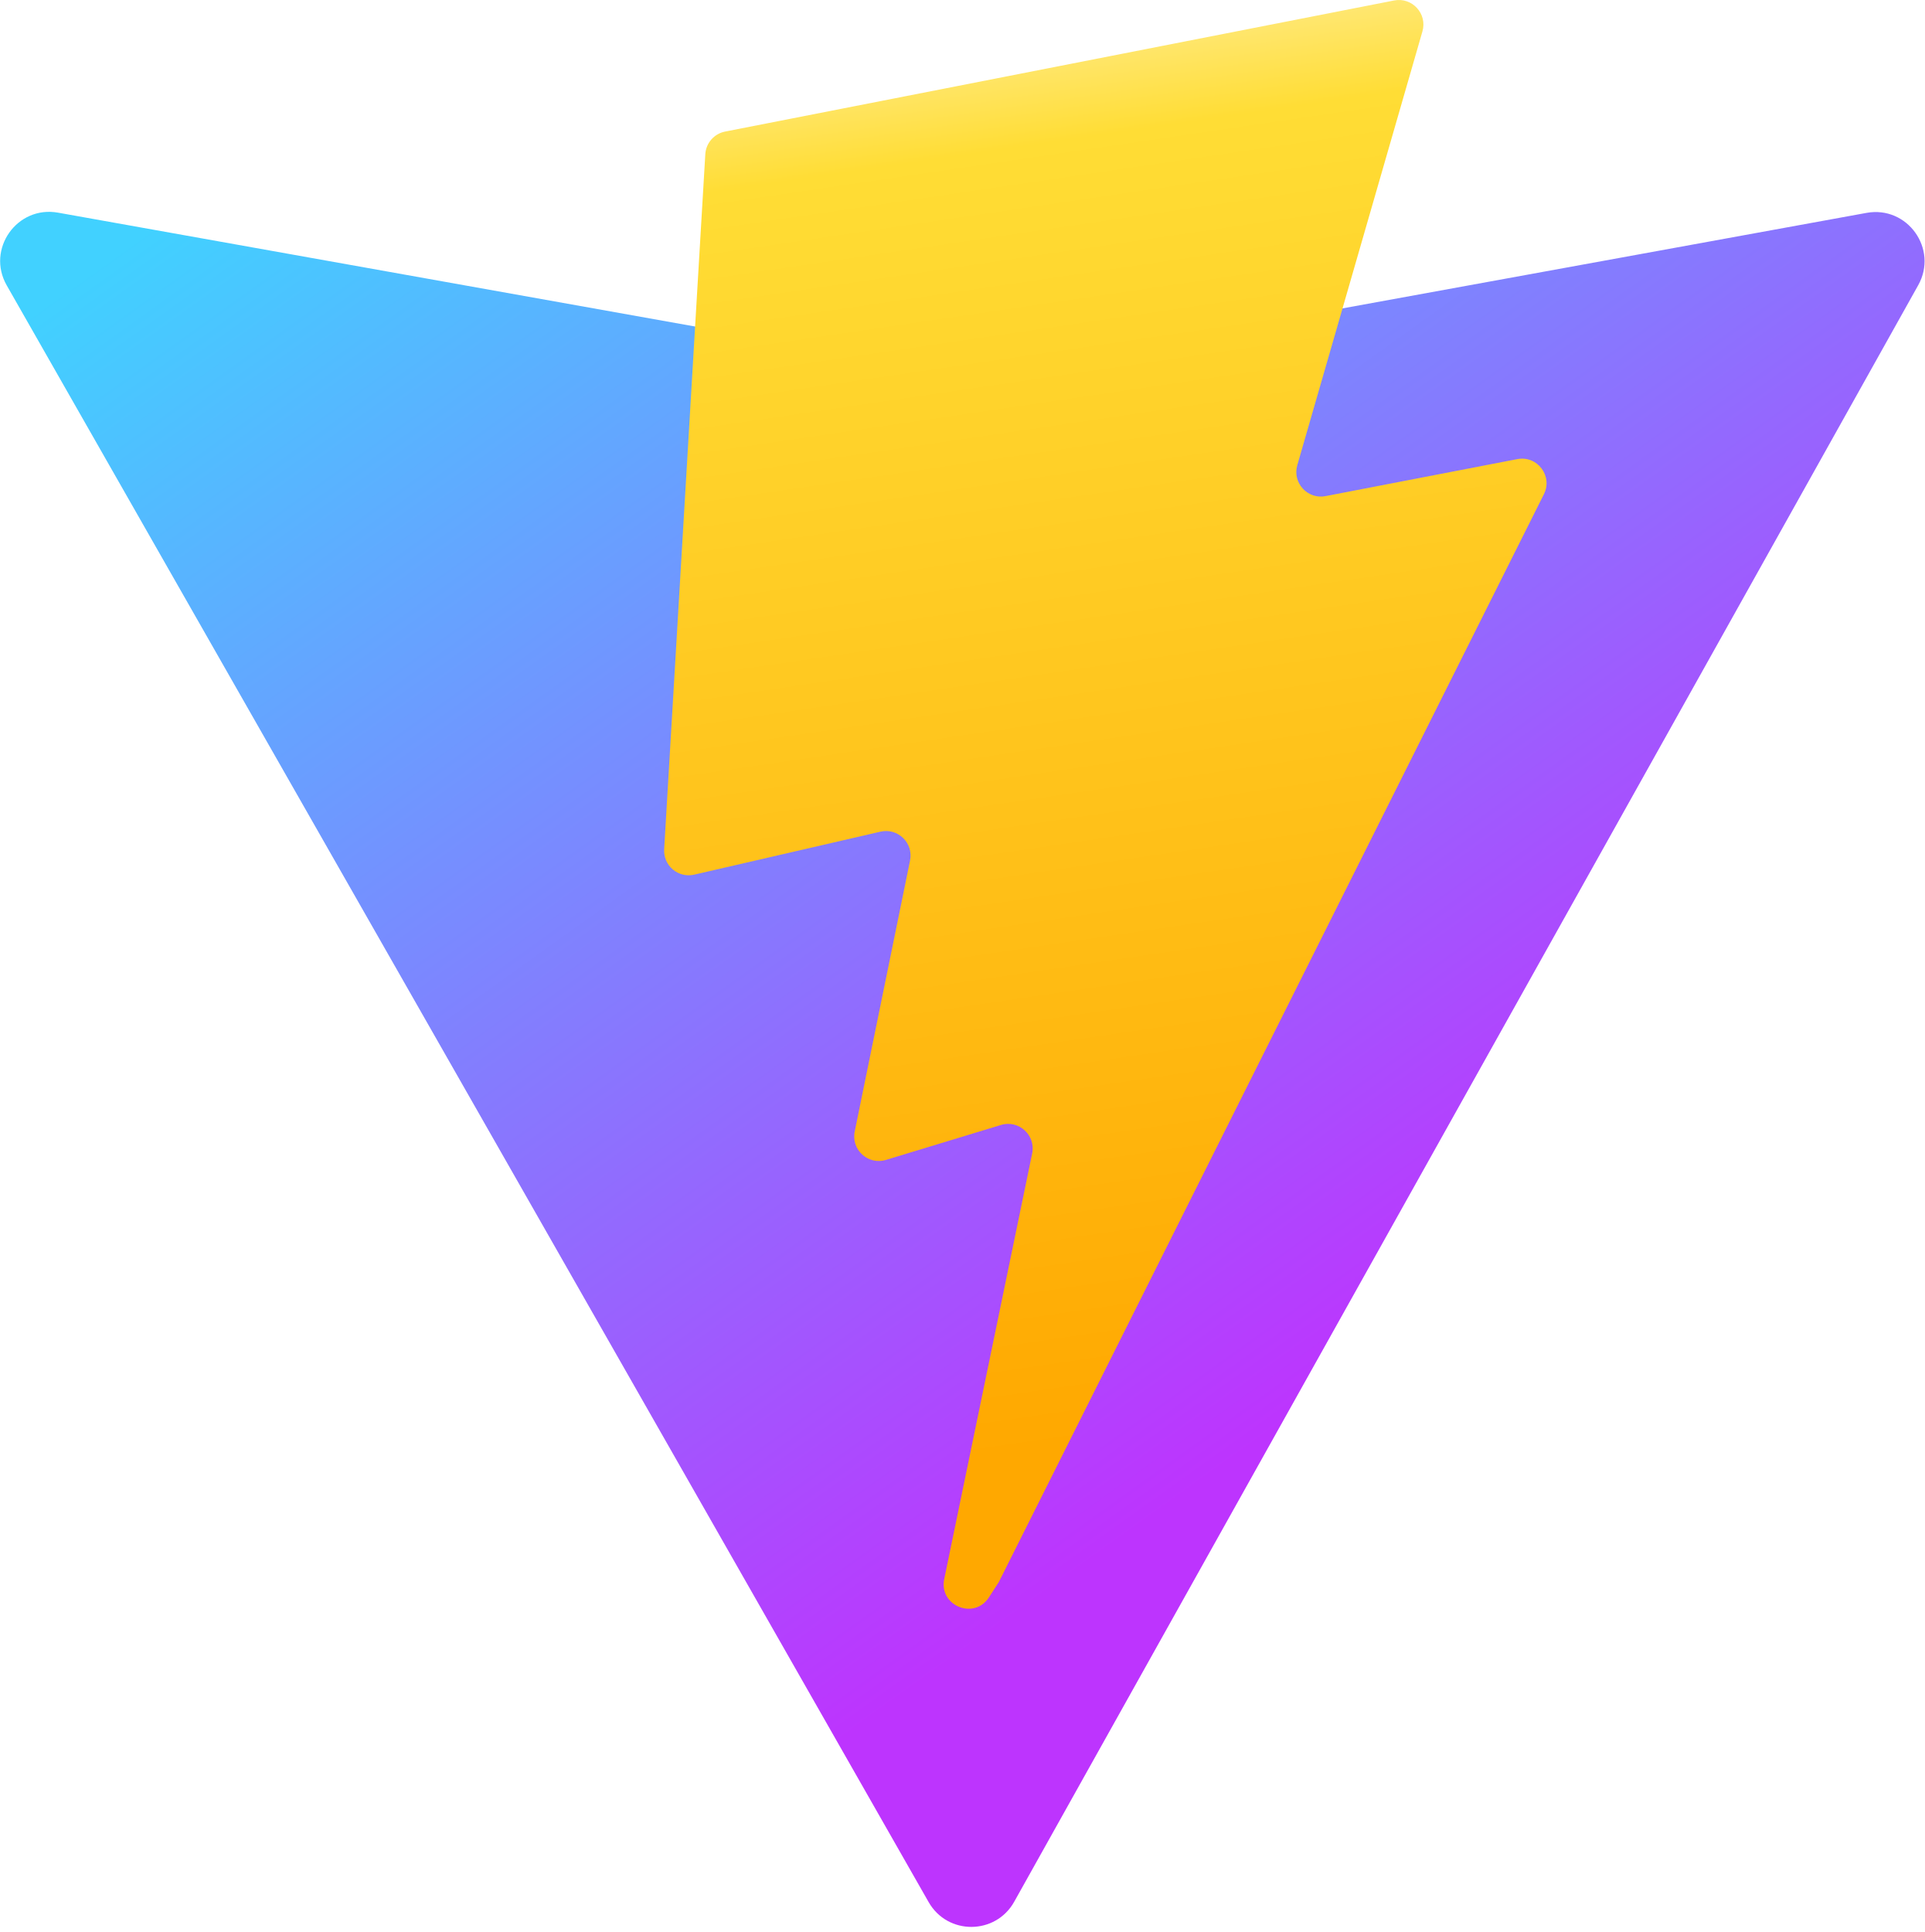
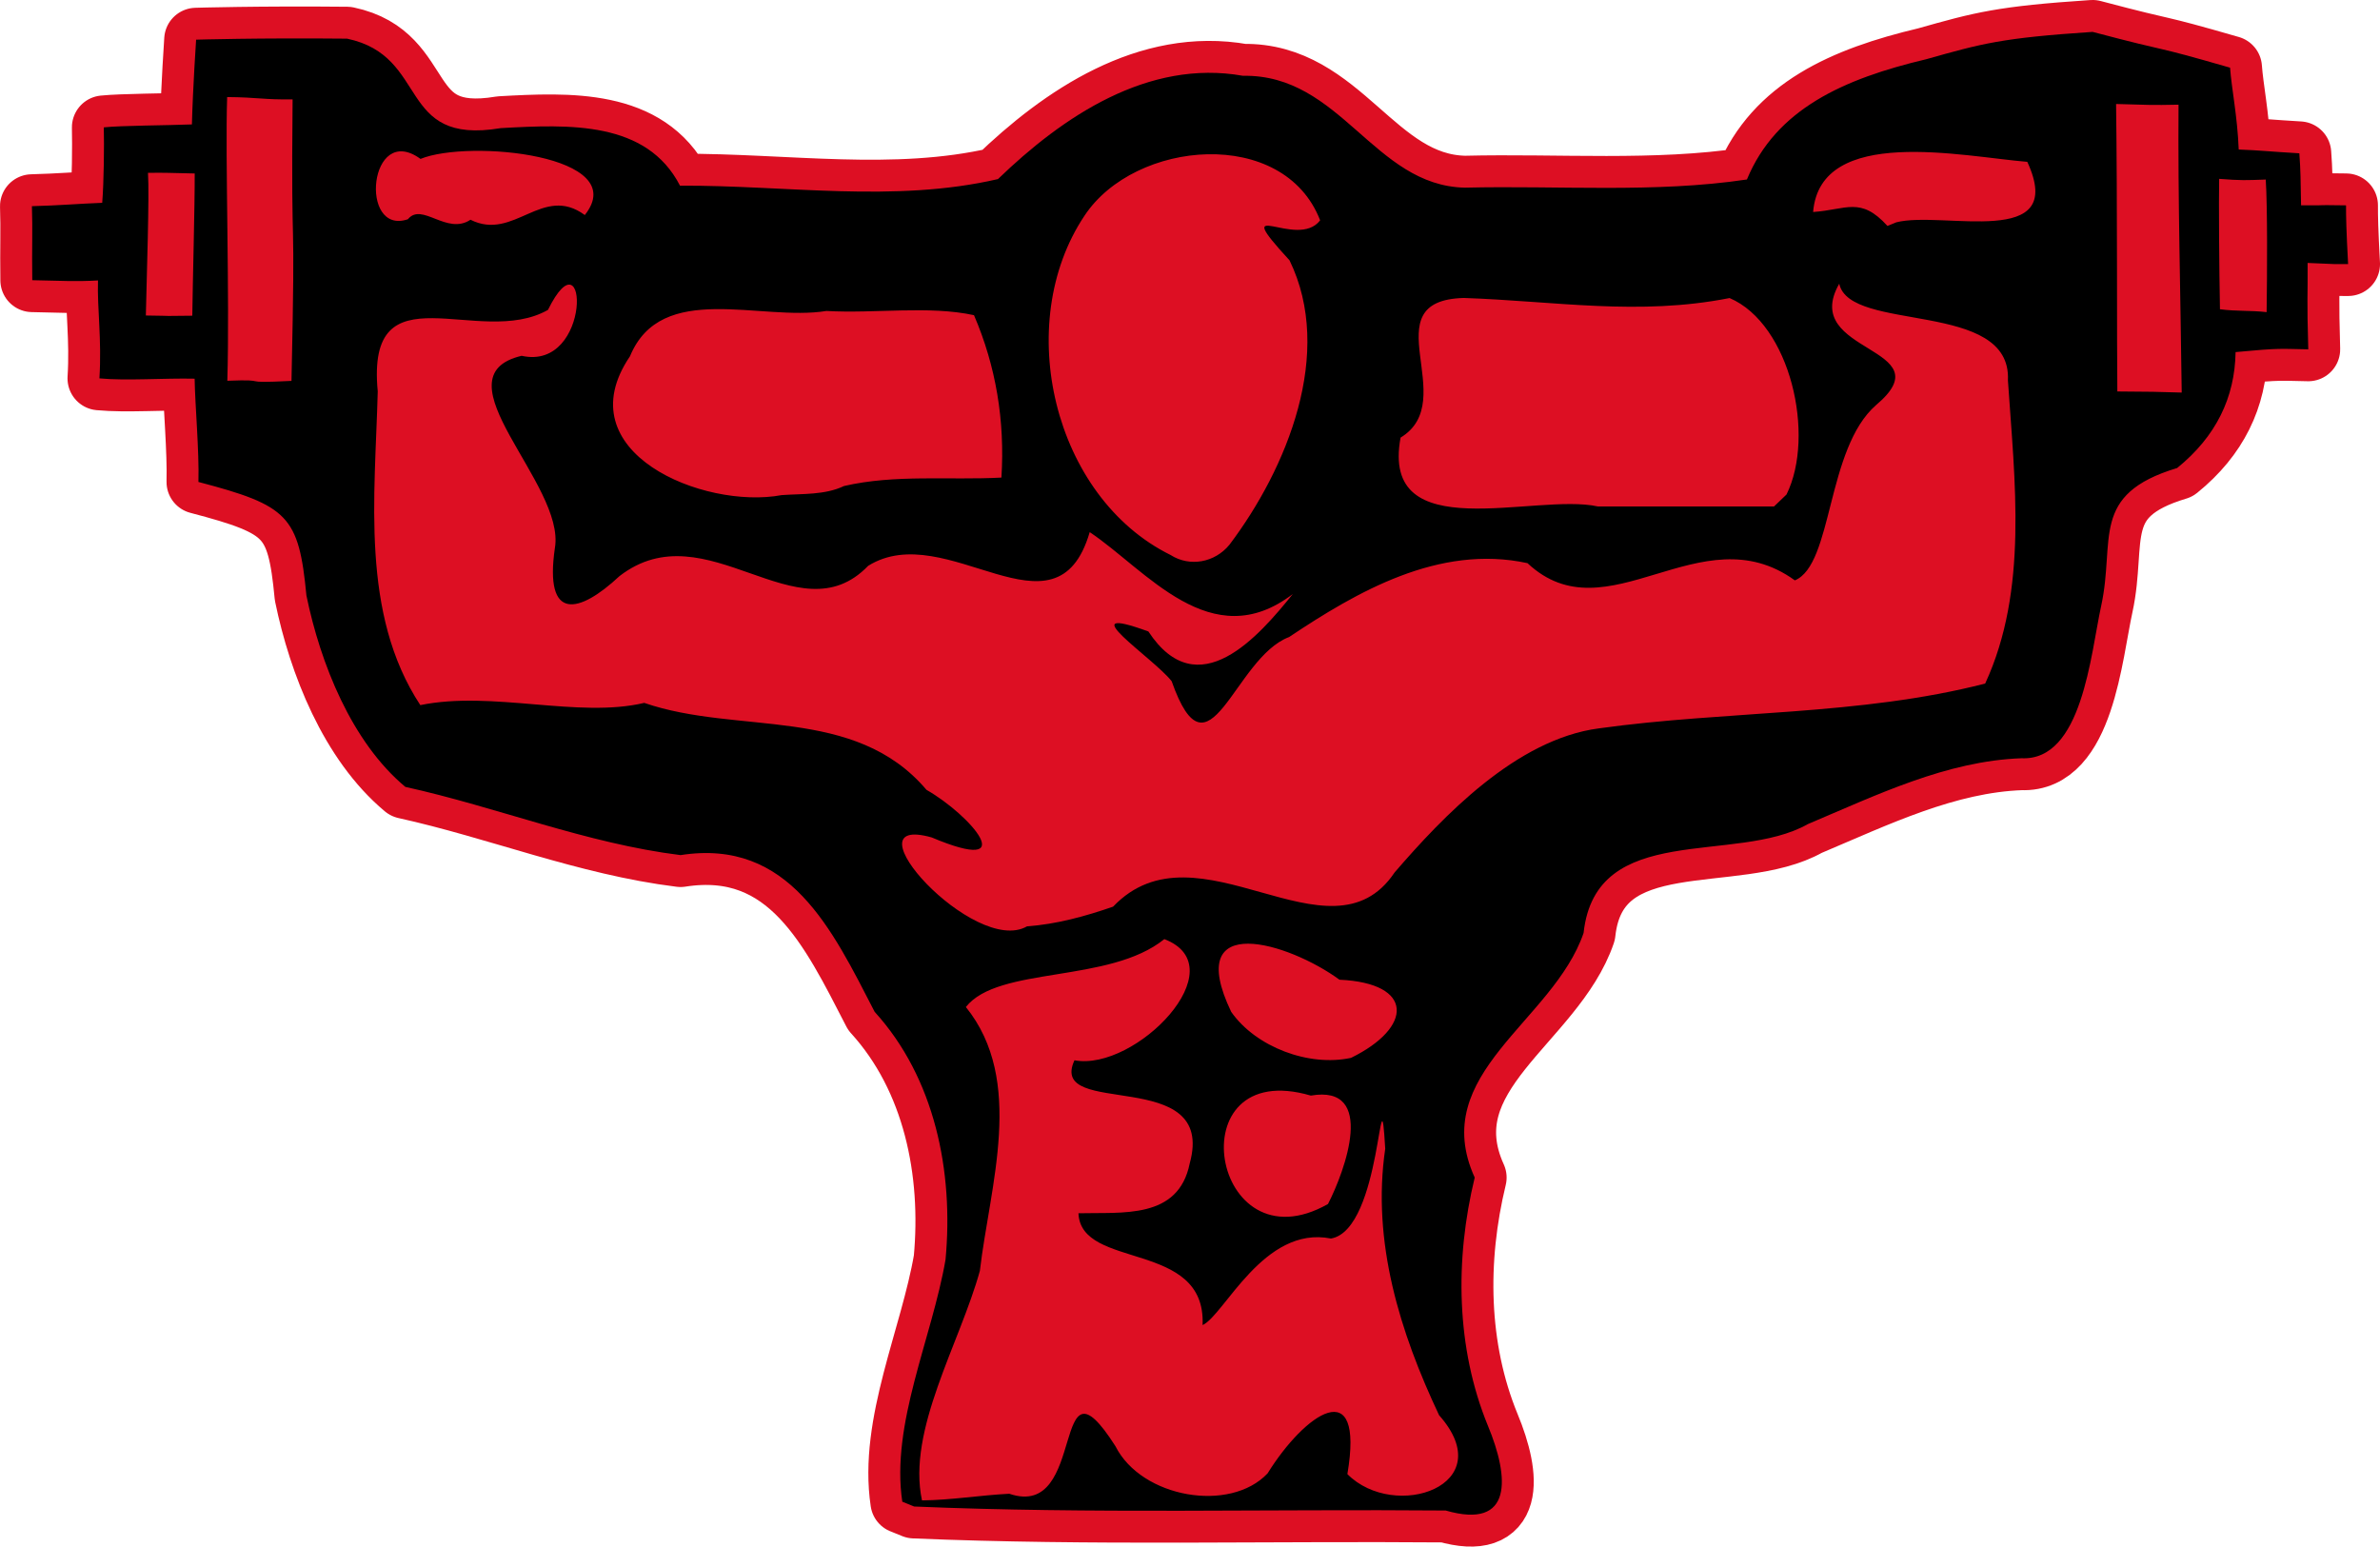
- <svg xmlns="http://www.w3.org/2000/svg" aria-hidden="true" role="img" class="iconify iconify--logos" width="31.88" height="32" preserveAspectRatio="xMidYMid meet" viewBox="0 0 256 257">
-   <defs>
-     <linearGradient id="IconifyId1813088fe1fbc01fb466" x1="-.828%" x2="57.636%" y1="7.652%" y2="78.411%">
-       <stop offset="0%" stop-color="#41D1FF" />
-       <stop offset="100%" stop-color="#BD34FE" />
-     </linearGradient>
-     <linearGradient id="IconifyId1813088fe1fbc01fb467" x1="43.376%" x2="50.316%" y1="2.242%" y2="89.03%">
-       <stop offset="0%" stop-color="#FFEA83" />
-       <stop offset="8.333%" stop-color="#FFDD35" />
-       <stop offset="100%" stop-color="#FFA800" />
-     </linearGradient>
-   </defs>
-   <path fill="url(#IconifyId1813088fe1fbc01fb466)" d="M255.153 37.938L134.897 252.976c-2.483 4.44-8.862 4.466-11.382.048L.875 37.958c-2.746-4.814 1.371-10.646 6.827-9.67l120.385 21.517a6.537 6.537 0 0 0 2.322-.004l117.867-21.483c5.438-.991 9.574 4.796 6.877 9.62Z" />
-   <path fill="url(#IconifyId1813088fe1fbc01fb467)" d="M185.432.063L96.44 17.501a3.268 3.268 0 0 0-2.634 3.014l-5.474 92.456a3.268 3.268 0 0 0 3.997 3.378l24.777-5.718c2.318-.535 4.413 1.507 3.936 3.838l-7.361 36.047c-.495 2.426 1.782 4.5 4.151 3.78l15.304-4.649c2.372-.72 4.652 1.36 4.15 3.788l-11.698 56.621c-.732 3.542 3.979 5.473 5.943 2.437l1.313-2.028l72.516-144.72c1.215-2.423-.88-5.186-3.54-4.672l-25.505 4.922c-2.396.462-4.435-1.77-3.759-4.114l16.646-57.705c.677-2.35-1.37-4.583-3.769-4.113Z" />
+ <svg xmlns="http://www.w3.org/2000/svg" width="141.73mm" height="92.111mm" viewBox="0 0 141.73 92.111" version="1.1" id="svg1" xml:space="preserve">
+   <defs id="defs1" />
+   <g id="layer1" transform="translate(-31.18641,-99.42704)">
+     <path style="fill:#dd0f23;fill-opacity:1;fill-rule:nonzero;stroke:#dd0f23;stroke-width:3.8;stroke-linejoin:round;stroke-dasharray:none;stroke-opacity:1;paint-order:markers fill stroke" d="m 84.919,188.856 c -0.695,-4.622 1.767,-9.733 2.575,-14.425 0.488,-5.232 -0.637,-10.808 -4.221,-14.748 -2.522,-4.882 -5.068,-10.35 -11.559,-9.334 -5.618,-0.695 -10.882,-2.848 -16.389,-4.062 -3.208,-2.678 -5.062,-7.364 -5.891,-11.398 -0.454,-4.738 -1.091,-5.36 -6.431,-6.761 0.051,-1.853 -0.203,-4.576 -0.226,-6.15 -1.805,-0.041 -4.086,0.133 -5.67,-0.018 0.146,-2.354 -0.137,-4.121 -0.085,-5.832 -1.245,0.075 -2.355,0.018 -3.914,-0.015 -0.028,-1.969 0.029,-2.971 -0.021,-4.408 1.617,-0.041 2.783,-0.147 4.186,-0.2 0.102,-1.264 0.12,-3.408 0.095,-4.494 1.09,-0.111 3.691,-0.114 5.247,-0.175 0.057,-2.199 0.25,-5.046 0.25,-5.046 0,0 3.727,-0.114 8.991,-0.061 4.954,1.041 2.919,6.374 9.149,5.328 4.094,-0.229 8.687,-0.433 10.677,3.427 6.305,-0.033 12.76,1.04 18.934,-0.393 3.846,-3.715 8.936,-7.159 14.591,-6.15 5.831,-0.106 7.787,6.546 13.212,6.661 5.579,-0.135 11.321,0.334 16.797,-0.487 1.736,-4.196 5.755,-5.994 10.678,-7.161 3.341,-0.941 4.481,-1.267 9.908,-1.628 5.109,1.352 3.181,0.687 8.186,2.131 0.087,1.233 0.437,2.88 0.515,4.874 1.344,0.051 1.77,0.119 3.61,0.225 0.078,1.062 0.074,1.516 0.103,3.098 2.338,0.007 0.211,-0.03 2.678,0.002 -0.003,0.65 0.014,1.48 0.123,3.497 -0.893,-3.9e-4 -0.552,0.021 -2.411,-0.068 0.016,2.035 -0.054,1.971 0.039,5.145 -1.655,-0.026 -1.62,-0.093 -4.328,0.164 -0.044,2.701 -1.159,5.023 -3.481,6.904 -5.236,1.576 -3.666,4.286 -4.523,8.207 -0.636,2.909 -1.132,9.24 -4.741,9.076 -4.463,0.157 -8.641,2.196 -12.728,3.922 -4.3,2.443 -12.625,-0.226 -13.354,6.482 -1.812,5.296 -9.299,8.366 -6.484,14.566 -1.187,4.896 -1.115,10.144 0.788,14.784 1.273,3.064 1.522,6.209 -2.516,5.044 -10.55,-0.091 -21.115,0.207 -31.653,-0.238 l -0.706,-0.287 z" id="path2" />
+     <path style="display:inline;fill:#000000" d="m 84.919,188.856 c -0.695,-4.622 1.767,-9.733 2.575,-14.425 0.488,-5.232 -0.637,-10.808 -4.221,-14.748 -2.522,-4.882 -5.068,-10.35 -11.559,-9.334 -5.618,-0.695 -10.882,-2.848 -16.389,-4.062 -3.208,-2.678 -5.062,-7.364 -5.891,-11.398 -0.454,-4.738 -1.091,-5.36 -6.431,-6.761 0.051,-1.853 -0.203,-4.576 -0.226,-6.15 -1.805,-0.041 -4.086,0.133 -5.67,-0.018 0.146,-2.354 -0.137,-4.121 -0.085,-5.832 -1.245,0.075 -2.355,0.018 -3.914,-0.015 -0.028,-1.969 0.029,-2.971 -0.021,-4.408 1.617,-0.041 2.783,-0.147 4.186,-0.2 0.102,-1.264 0.12,-3.408 0.095,-4.494 1.09,-0.111 3.691,-0.114 5.247,-0.175 0.057,-2.199 0.25,-5.046 0.25,-5.046 0,0 3.727,-0.114 8.991,-0.061 4.954,1.041 2.919,6.374 9.149,5.328 4.094,-0.229 8.687,-0.433 10.677,3.427 6.305,-0.033 12.76,1.04 18.934,-0.393 3.846,-3.715 8.936,-7.159 14.591,-6.15 5.831,-0.106 7.787,6.546 13.212,6.661 5.579,-0.135 11.321,0.334 16.797,-0.487 1.736,-4.196 5.755,-5.994 10.678,-7.161 3.341,-0.941 4.481,-1.267 9.908,-1.628 5.109,1.352 3.181,0.687 8.186,2.131 0.087,1.233 0.437,2.88 0.515,4.874 1.344,0.051 1.77,0.119 3.61,0.225 0.078,1.062 0.074,1.516 0.103,3.098 2.338,0.007 0.211,-0.03 2.678,0.002 -0.003,0.65 0.014,1.48 0.123,3.497 -0.893,-3.9e-4 -0.552,0.021 -2.411,-0.068 0.016,2.035 -0.054,1.971 0.039,5.145 -1.655,-0.026 -1.62,-0.093 -4.328,0.164 -0.044,2.701 -1.159,5.023 -3.481,6.904 -5.236,1.576 -3.666,4.286 -4.523,8.207 -0.636,2.909 -1.132,9.24 -4.741,9.076 -4.463,0.157 -8.641,2.196 -12.728,3.922 -4.3,2.443 -12.625,-0.226 -13.354,6.482 -1.812,5.296 -9.299,8.366 -6.484,14.566 -1.187,4.896 -1.115,10.144 0.788,14.784 1.273,3.064 1.522,6.209 -2.516,5.044 -10.55,-0.091 -21.115,0.207 -31.653,-0.238 l -0.706,-0.287 z m 6.376,-0.474 c 4.692,1.594 2.415,-8.954 6.317,-2.833 1.556,3.084 6.826,3.987 9.06,1.618 2.21,-3.558 5.786,-6.068 4.752,0.044 2.812,2.831 9.175,0.685 5.46,-3.509 -2.321,-4.915 -4.021,-10.32 -3.207,-15.865 -0.329,-5.586 -0.166,4.832 -3.233,5.345 -4.003,-0.798 -6.352,4.568 -7.643,5.155 0.223,-5.09 -7.256,-3.263 -7.392,-6.66 2.608,-0.069 5.949,0.382 6.625,-2.965 1.63,-5.886 -8.492,-2.615 -6.863,-6.144 3.639,0.676 9.7,-5.551 5.352,-7.216 -3.282,2.654 -9.88,1.588 -11.819,4.043 3.543,4.388 1.428,10.634 0.834,15.71 -1.193,4.316 -4.347,9.495 -3.446,13.671 1.741,-0.016 3.465,-0.31 5.203,-0.396 z m 18.974,-17.256 c 1.015,-1.975 2.904,-7.134 -1.022,-6.456 -8.056,-2.358 -5.935,10.4 1.022,6.456 z m 1.372,-8.703 c 3.695,-1.809 3.783,-4.452 -0.689,-4.654 -3.01,-2.206 -9.352,-4.153 -6.446,1.916 1.479,2.106 4.634,3.282 7.135,2.738 z m -14.172,-9.002 c 5.03,-5.282 12.926,3.691 16.769,-2.042 2.868,-3.327 7.243,-7.928 12.155,-8.576 7.642,-1.066 15.522,-0.744 23.011,-2.67 2.579,-5.572 1.757,-12.056 1.355,-18.057 0.233,-4.81 -9.419,-2.816 -10.045,-5.753 -2.4,4.197 6.365,3.715 2.191,7.228 -2.975,2.603 -2.559,9.497 -4.834,10.437 -5.617,-4.061 -11.175,3.427 -15.922,-1.025 -5.276,-1.146 -10.182,1.722 -14.196,4.4 -3.298,1.239 -4.766,8.959 -6.993,2.633 -1.07,-1.382 -6.192,-4.717 -1.387,-2.965 2.955,4.496 6.591,0.267 8.603,-2.233 -4.863,3.728 -8.746,-1.45 -12.097,-3.682 -1.997,6.845 -8.528,-0.898 -13.194,2.007 -4.193,4.353 -9.629,-3.383 -14.804,0.609 -2.396,2.235 -4.495,2.758 -3.851,-1.669 0.658,-3.797 -7.157,-10.225 -1.981,-11.448 4.23,0.937 3.959,-7.59 1.569,-2.733 -4.113,2.329 -10.852,-2.631 -10.137,4.85 -0.157,6.25 -1.043,13.24 2.536,18.685 4.284,-0.88 9.4,0.801 13.335,-0.133 5.573,1.924 12.523,0.126 16.808,5.179 2.638,1.508 5.74,5.12 0.309,2.834 -5.231,-1.478 2.547,7.098 5.676,5.295 1.755,-0.128 3.467,-0.597 5.123,-1.172 z m 6.925,-21.546 c 3.446,-4.562 6.264,-11.448 3.583,-16.947 -3.704,-4.035 0.446,-0.569 1.824,-2.38 -2.158,-5.584 -11.036,-4.817 -14.034,-0.273 -4.294,6.428 -1.852,16.755 5.122,20.199 1.162,0.741 2.645,0.444 3.505,-0.6 z m 33.179,-2.999 c 1.74,-3.517 0.229,-10.157 -3.389,-11.7 -5.419,1.073 -10.385,0.18 -15.826,-0.005 -5.59,0.148 -0.117,6.103 -3.767,8.316 -1.223,6.605 8.014,3.269 11.75,4.1 h 10.49 c 0.247,-0.237 0.495,-0.474 0.742,-0.711 z m -56.13,-0.505 c 3.047,-0.708 6.259,-0.338 9.379,-0.504 0.214,-3.382 -0.327,-6.633 -1.634,-9.671 -2.678,-0.584 -5.901,-0.085 -8.789,-0.251 -3.906,0.639 -9.829,-1.829 -11.697,2.699 -3.881,5.712 4.375,9.138 9.031,8.267 1.229,-0.09 2.572,0.004 3.711,-0.54 z M 48.611,105.344 c -1.733,0.028 -2.056,-0.123 -3.898,-0.137 -0.122,3.683 0.157,11.835 0.011,16.894 2.753,-0.105 0.434,0.182 3.821,0.008 0.256,-11.726 -0.038,-5.831 0.066,-16.765 z m 112.308,0.317 c -1.628,0.036 -1.814,0.011 -3.719,-0.041 0.078,5.687 0.041,14.458 0.075,17.119 3.087,0.033 1.314,-0.003 3.833,0.065 -0.068,-5.868 -0.23,-11.398 -0.189,-17.142 z M 42.638,118.228 c 0.023,-1.977 0.151,-6.52 0.143,-8.47 -1.569,-0.033 -1.641,-0.052 -2.782,-0.039 0.089,1.326 -0.078,6.17 -0.127,8.496 2.007,0.024 0.676,0.042 2.765,0.012 z m 123.527,-0.214 c 0.032,-2.277 0.054,-6.25 -0.052,-7.895 -1.21,0.043 -1.421,0.062 -2.775,-0.041 -0.028,1.255 0.001,5.436 0.048,7.765 1.037,0.134 1.744,0.057 2.78,0.171 z M 59.204,112.512 c 2.591,1.304 4.278,-2.136 6.808,-0.279 2.838,-3.57 -6.901,-4.523 -9.784,-3.343 -3.07,-2.229 -3.686,4.588 -0.751,3.593 0.839,-1.035 2.31,0.971 3.728,0.029 z m 84.908,0.154 c 2.765,-0.708 10.231,1.666 7.801,-3.601 -3.837,-0.313 -12.328,-2.199 -12.755,2.987 1.993,-0.136 2.821,-0.939 4.427,0.829 l 0.527,-0.215 z" id="path1" />
+   </g>
</svg>
